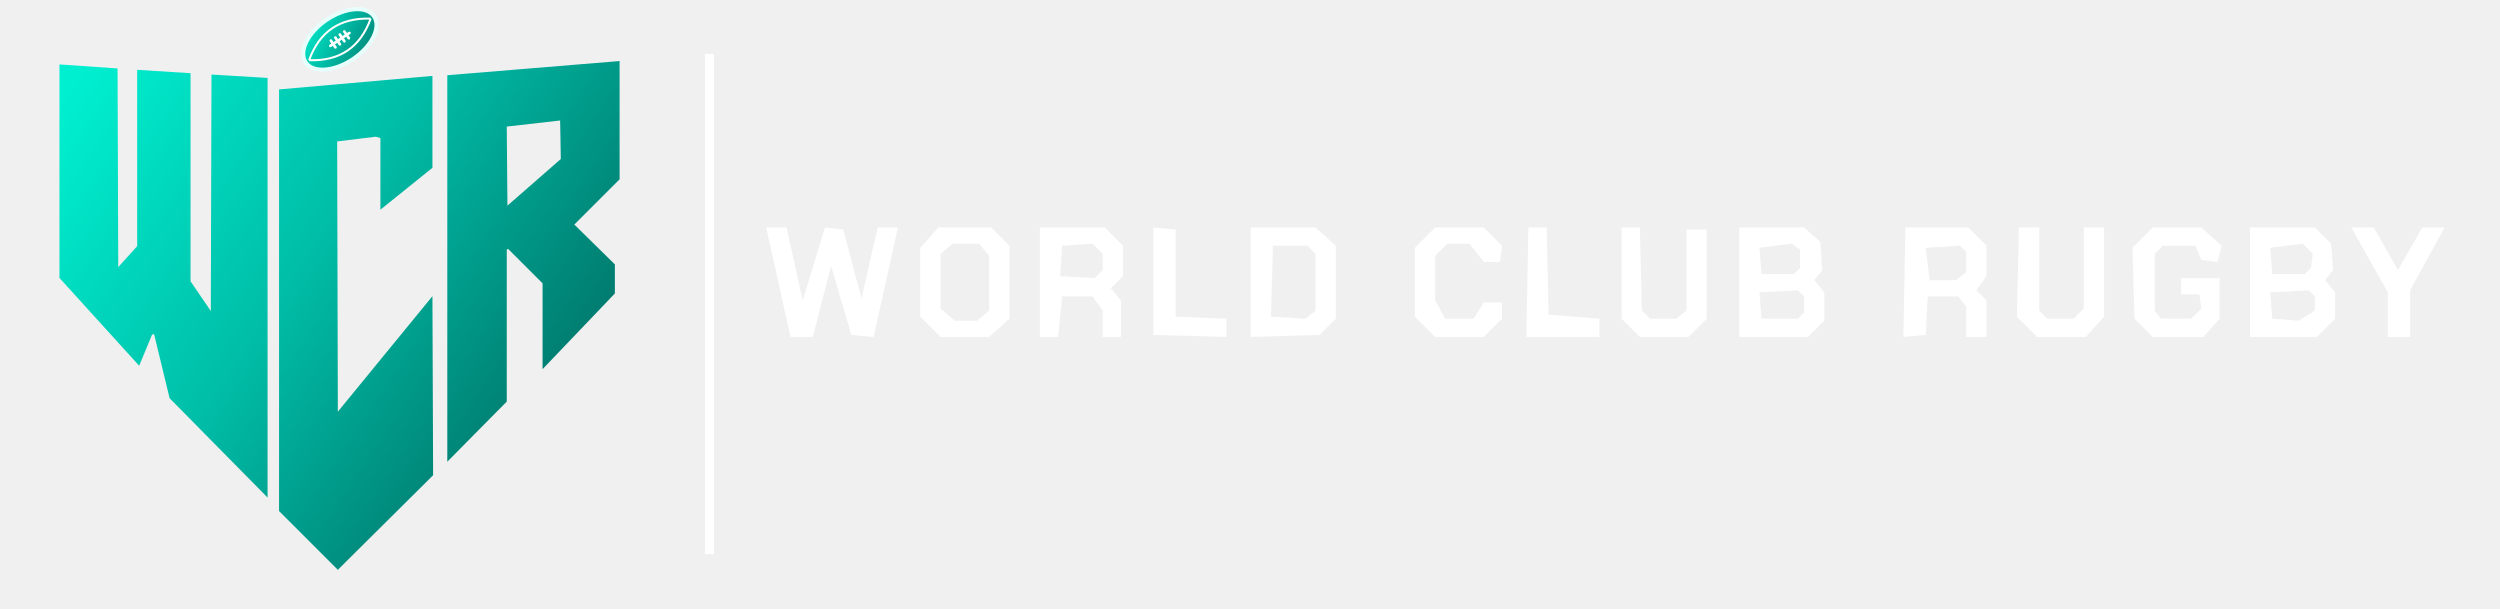
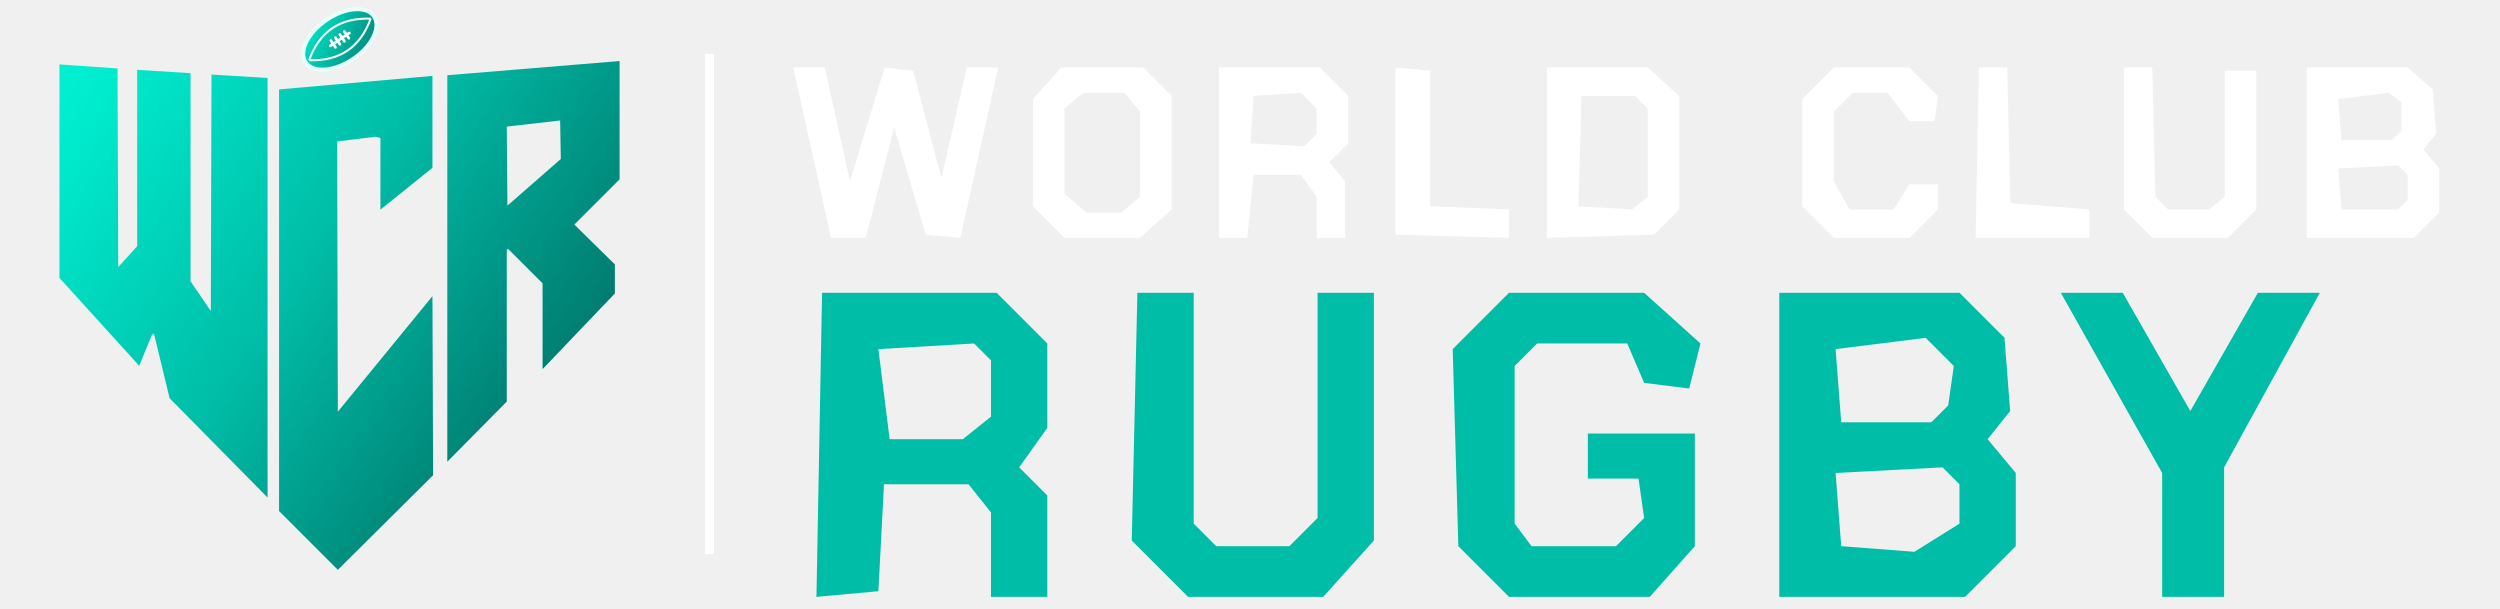
<svg xmlns="http://www.w3.org/2000/svg" role="img" aria-label="World Club Rugby horizontal logo for dark backgrounds" viewBox="0 0 1110 270">
  <defs>
    <linearGradient id="teal" gradientUnits="userSpaceOnUse" x1="170" y1="430" x2="970" y2="960">
      <stop stop-color="#00efd0" />
      <stop offset=".45" stop-color="#00bda7" />
      <stop offset="1" stop-color="#00695f" />
    </linearGradient>
    <linearGradient id="bg" x2="1" y2="1">
      <stop stop-color="#00efd0" />
      <stop offset="1" stop-color="#007f73" />
    </linearGradient>
  </defs>
  <g transform="translate(-18 -92) scale(.30)">
    <g transform="translate(563 365) rotate(-34)">
      <ellipse rx="61" ry="35" fill="url(#bg)" stroke="#e7fffc" stroke-width="6" />
      <path d="M-55 0Q0-40 55 0M-55 0Q0 40 55 0" stroke="#fff" stroke-width="3" fill="none" />
      <path d="M-17 0H17M-12-6V6M-4-6V6M4-6V6M12-6V6" stroke="white" stroke-width="4" stroke-linecap="round" />
    </g>
    <g fill="url(#teal)">
      <path fill-rule="evenodd" d="M889,485L890,542L811,611L810,494Z M700,419L473,439L473,1063L560,1150L701,1010L700,745L560,916L559,516L616,509L623,511L623,617L700,555Z M148,402L148,718L266,848L285,802L288,801L311,896L456,1043L456,422L373,417L372,767L342,723L342,415L263,410L263,671L235,702L234,408Z M977,397L722,418L722,990L810,901L810,676L812,675L863,726L863,853L970,741L970,698L910,639L977,572Z" />
    </g>
  </g>
  <path d="M315 24V246" stroke="white" stroke-width="4" />
-   <g transform="translate(207 -124) scale(.90)" fill="white">
-     <path fill-rule="evenodd" d="M890,282L909,281L912,284L912,291L904,296L891,295Z M638,282L657,281L660,284L660,292L657,295L639,295Z M720,260L737,259L740,262L740,272L735,276L722,276Z M398,259L415,259L419,263L419,291L414,295L397,294Z M890,260L906,258L911,263L910,270L907,273L891,273Z M638,260L654,258L658,261L658,270L655,273L639,273Z M314,263L314,271L310,275L293,274L294,259L309,258Z M240,258L253,258L258,264L258,291L252,296L241,296L234,290L234,263Z M930,250L948,282L948,304L959,304L959,281L976,250L965,250L953,271L941,250Z M880,250L880,304L913,304L922,295L922,282L917,276L921,271L920,258L912,250Z M832,250L822,260L823,295L832,304L857,304L865,295L865,275L846,275L846,283L855,283L856,290L851,295L836,295L833,291L833,263L837,259L853,259L856,266L864,267L866,259L856,250Z M766,250L765,294L775,304L799,304L808,294L808,250L798,250L798,290L793,295L780,295L776,291L776,250Z M710,250L709,304L720,303L721,284L736,284L740,289L740,304L750,304L750,286L745,281L750,274L750,259L741,250Z M628,250L628,304L662,304L670,296L670,282L665,276L669,271L668,257L660,250Z M570,250L570,295L579,304L603,304L612,295L612,251L602,251L602,291L597,295L584,295L580,291L579,250Z M524,250L523,304L559,304L559,295L534,293L533,250Z M478,250L468,260L468,294L478,304L502,304L511,295L511,287L502,287L497,295L483,295L478,286L478,264L484,258L495,258L502,267L510,267L511,259L502,250Z M387,250L387,304L421,303L429,295L429,259L419,250Z M339,250L339,303L375,304L375,295L350,294L350,251Z M283,250L283,304L292,304L294,284L309,284L314,291L314,304L323,304L323,286L318,280L324,274L324,259L315,250Z M233,250L224,260L224,294L234,304L258,304L268,295L268,259L259,250Z M148,250L160,304L171,304L180,269L190,303L201,304L213,250L203,250L195,285L186,251L177,250L166,286L158,250Z" />
+   <defs>
+     <clipPath id="worldclub">
+       <rect x="140" y="240" width="540" height="75" />
+     </clipPath>
+     <clipPath id="rugby">
+       <rect x="700" y="240" width="285" height="75" />
+     </clipPath>
+   </defs>
+   <g transform="translate(145 -320) scale(1.4)" fill="white">
+     <g clip-path="url(#worldclub)">
+       <path fill-rule="evenodd" d="M890,282L909,281L912,284L912,291L904,296L891,295Z M638,282L657,281L660,284L660,292L657,295L639,295Z M720,260L737,259L740,262L740,272L735,276L722,276Z M398,259L415,259L419,263L419,291L414,295L397,294Z M890,260L906,258L911,263L910,270L907,273L891,273Z M638,260L654,258L658,261L658,270L655,273L639,273Z M314,263L314,271L310,275L293,274L294,259L309,258Z M240,258L253,258L258,264L258,291L252,296L241,296L234,290L234,263Z M930,250L948,282L948,304L959,304L959,281L976,250L965,250L953,271L941,250Z M880,250L880,304L913,304L922,295L922,282L917,276L921,271L920,258L912,250Z M832,250L822,260L823,295L832,304L857,304L865,295L865,275L846,275L846,283L855,283L856,290L851,295L836,295L833,291L833,263L837,259L853,259L856,266L864,267L866,259L856,250Z M766,250L765,294L775,304L799,304L808,294L808,250L798,250L798,290L793,295L780,295L776,291L776,250Z M710,250L709,304L720,303L721,284L736,284L740,289L740,304L750,304L750,286L745,281L750,274L750,259L741,250Z M628,250L628,304L662,304L670,296L670,282L665,276L669,271L668,257L660,250Z M570,250L570,295L579,304L603,304L612,295L612,251L602,251L602,291L597,295L584,295L580,291L579,250Z M524,250L523,304L559,304L559,295L534,293L533,250Z M478,250L468,260L468,294L478,304L502,304L511,295L511,287L502,287L497,295L483,295L478,286L478,264L484,258L495,258L502,267L510,267L511,259L502,250Z M387,250L387,304L421,303L429,295L429,259L419,250Z M339,250L339,303L375,304L375,295L350,294L350,251Z M283,250L283,304L292,304L294,284L309,284L314,291L314,304L323,304L323,286L318,280L324,274L324,259L315,250Z M233,250L224,260L224,294L234,304L258,304L268,295L268,259L259,250Z M148,250L160,304L171,304L180,269L190,303L201,304L213,250L203,250L195,285L186,251L177,250L166,286L158,250Z" />
+     </g>
+   </g>
+   <g transform="translate(-1410 -495) scale(2.5)" fill="#00bda7">
+     <g clip-path="url(#rugby)">
+       <path fill-rule="evenodd" d="M890,282L909,281L912,284L912,291L904,296L891,295Z M638,282L657,281L660,284L660,292L657,295L639,295Z M720,260L737,259L740,262L740,272L735,276L722,276Z M398,259L415,259L419,263L419,291L414,295L397,294Z M890,260L906,258L911,263L910,270L907,273L891,273Z M638,260L654,258L658,261L658,270L655,273L639,273Z M314,263L314,271L310,275L293,274L294,259L309,258Z M240,258L253,258L258,264L258,291L252,296L241,296L234,290L234,263Z M930,250L948,282L948,304L959,304L959,281L976,250L965,250L953,271L941,250Z M880,250L880,304L913,304L922,295L922,282L917,276L921,271L920,258L912,250Z M832,250L822,260L823,295L832,304L857,304L865,295L865,275L846,275L846,283L855,283L856,290L851,295L836,295L833,291L833,263L837,259L853,259L856,266L864,267L866,259L856,250Z M766,250L765,294L775,304L799,304L808,294L808,250L798,250L798,290L793,295L780,295L776,291L776,250Z M710,250L709,304L720,303L721,284L736,284L740,289L740,304L750,304L750,286L745,281L750,274L750,259L741,250Z M628,250L628,304L662,304L670,296L670,282L665,276L669,271L668,257L660,250Z M570,250L570,295L579,304L603,304L612,295L612,251L602,251L602,291L597,295L584,295L580,291L579,250Z M524,250L523,304L559,304L559,295L534,293L533,250Z M478,250L468,260L468,294L478,304L502,304L511,295L511,287L502,287L497,295L483,295L478,286L478,264L484,258L495,258L502,267L510,267L511,259L502,250Z M387,250L387,304L421,303L429,295L429,259L419,250Z M339,250L339,303L375,304L375,295L350,294L350,251Z M283,250L283,304L292,304L294,284L309,284L314,291L314,304L323,304L323,286L318,280L324,274L324,259L315,250Z M233,250L224,260L224,294L234,304L258,304L268,295L268,259L259,250Z M148,250L160,304L171,304L180,269L190,303L201,304L213,250L203,250L195,285L186,251L177,250L166,286L158,250Z" />
+     </g>
  </g>
</svg>
